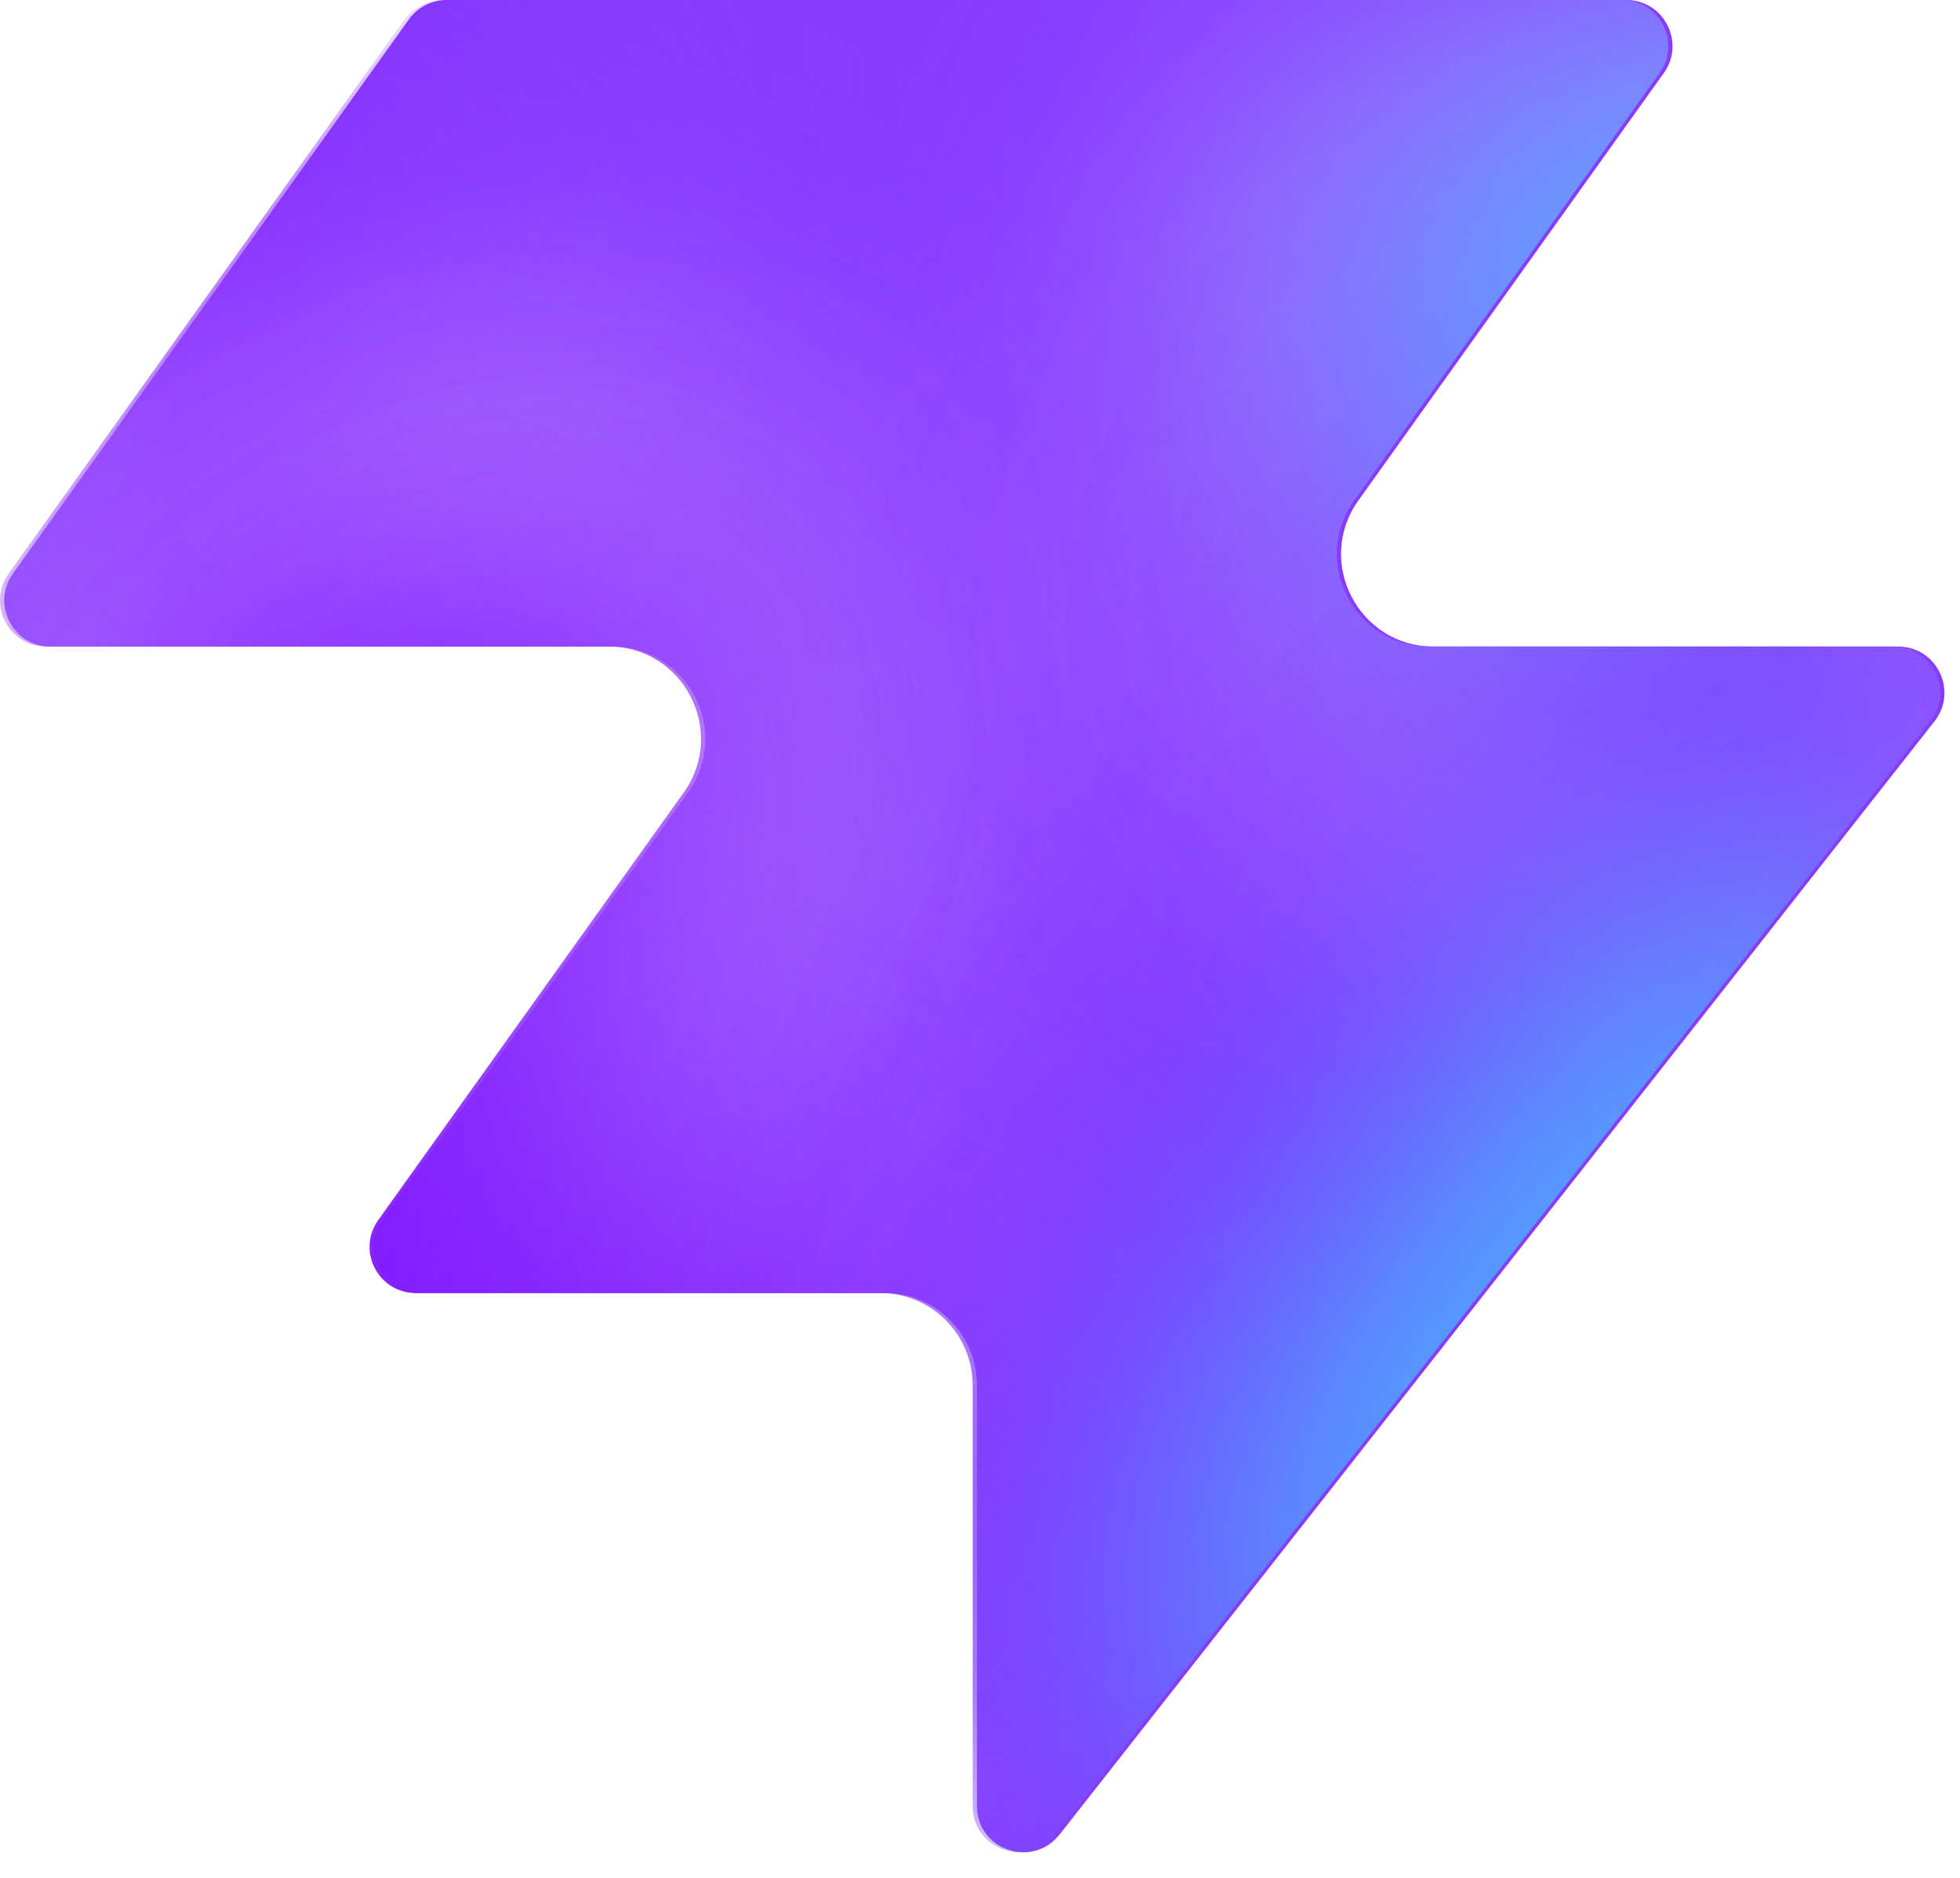
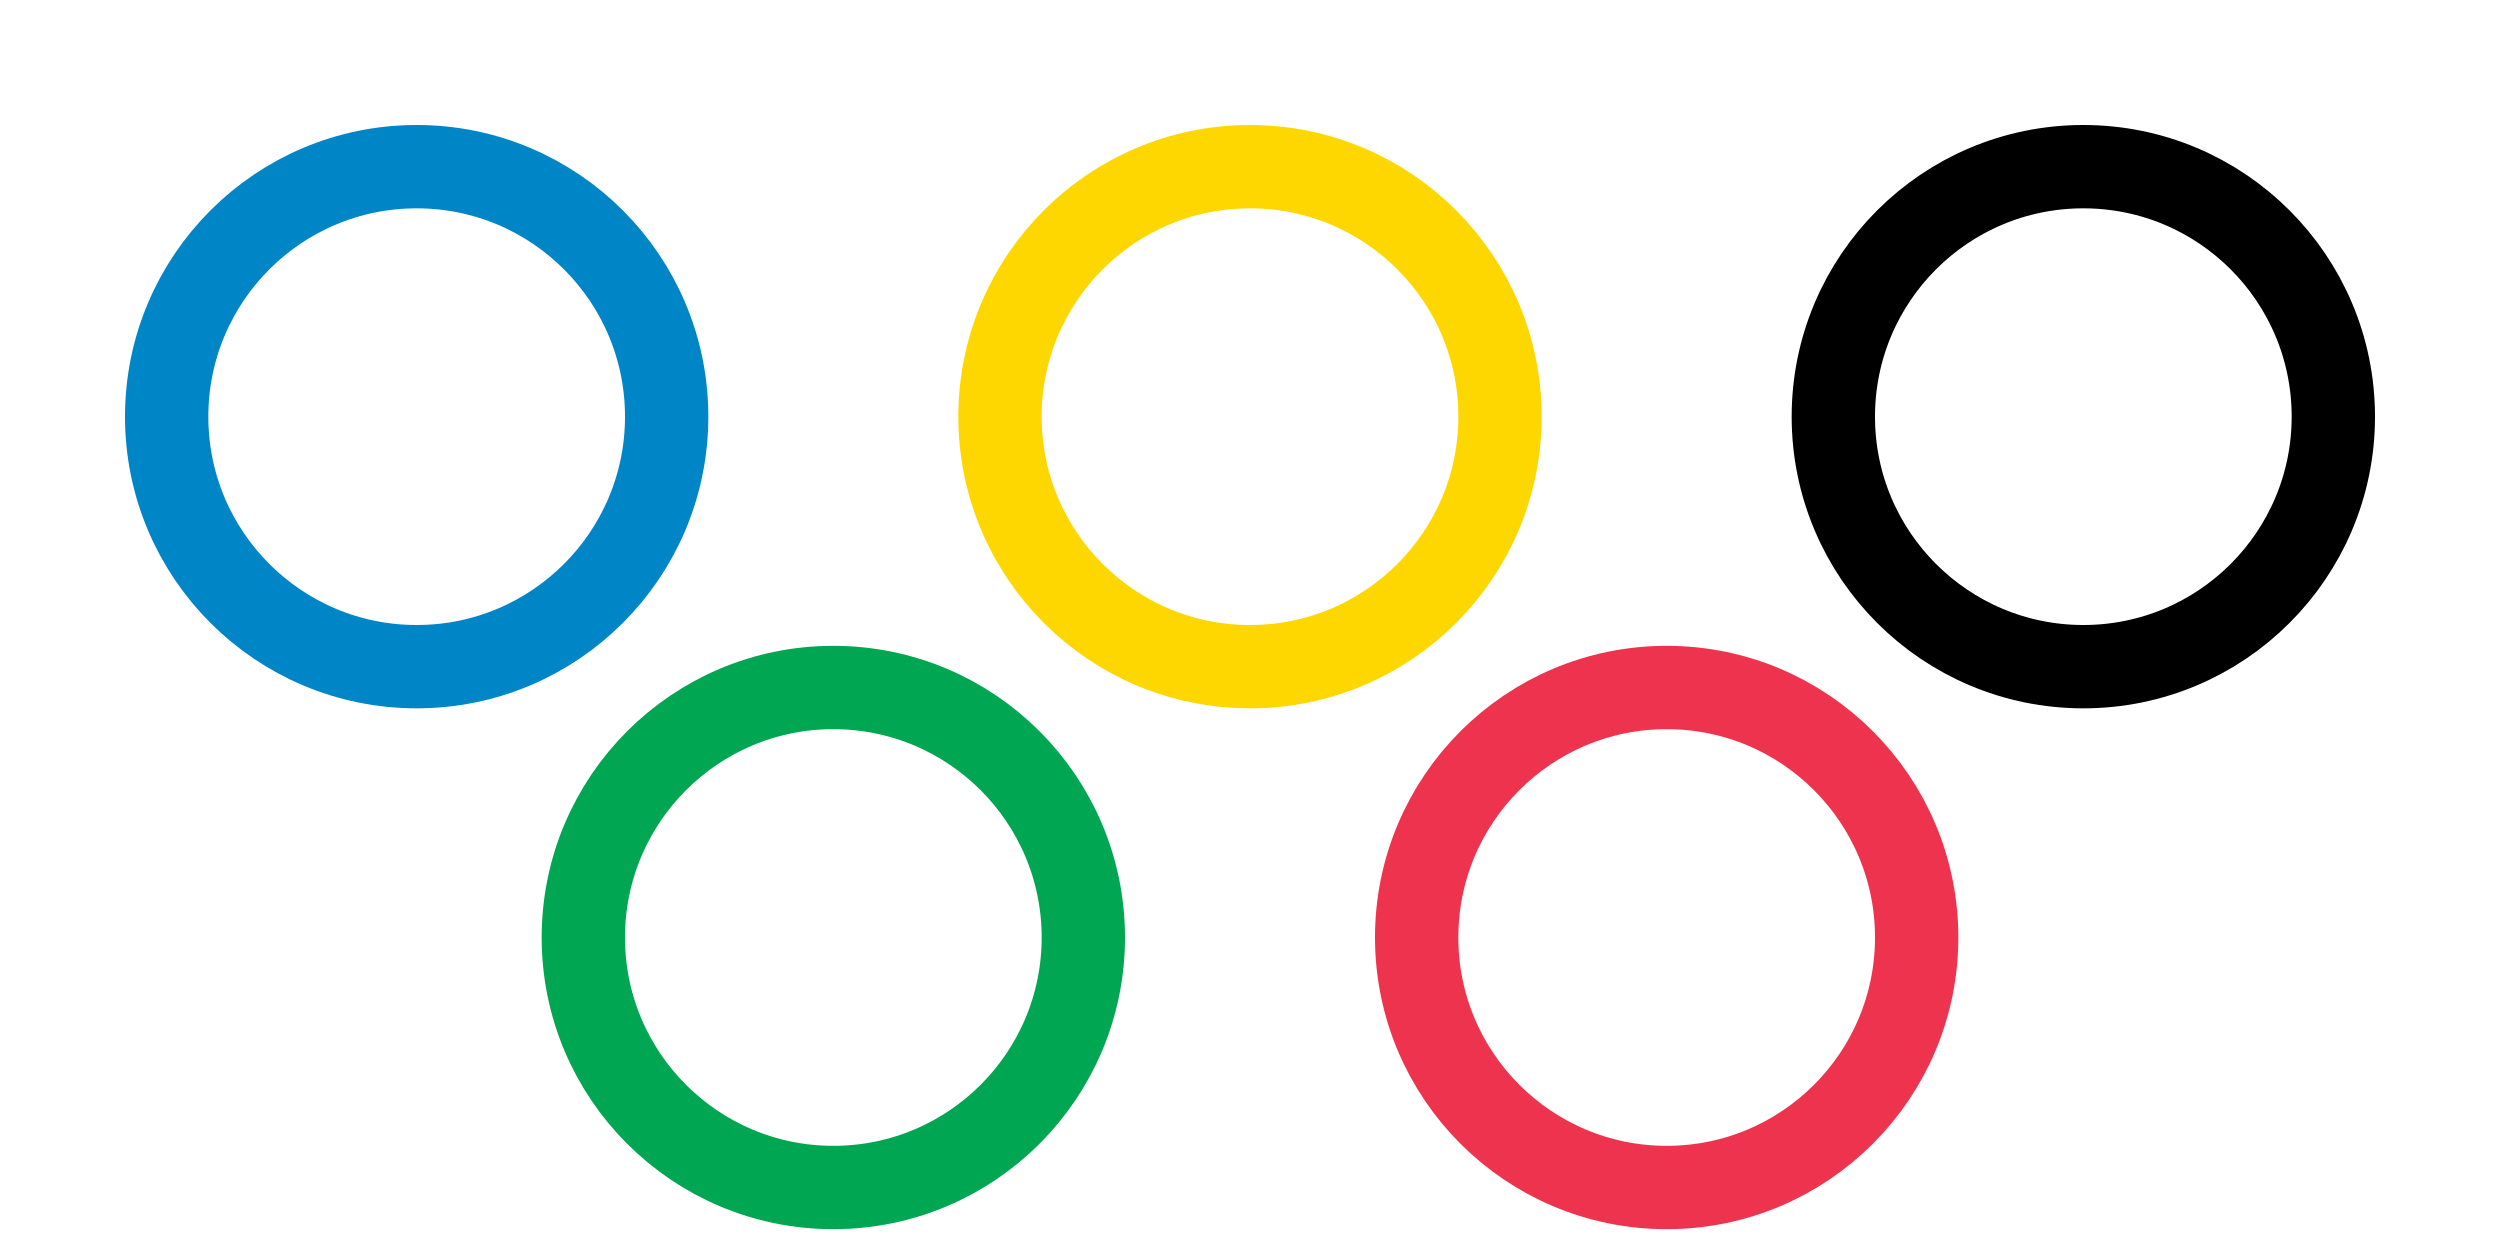
- <svg xmlns="http://www.w3.org/2000/svg" width="48" height="46" fill="none" viewBox="0 0 48 46">
-   <path fill="#863bff" d="M25.946 44.938c-.664.845-2.021.375-2.021-.698V33.937a2.26 2.26 0 0 0-2.262-2.262H10.287c-.92 0-1.456-1.04-.92-1.788l7.48-10.471c1.07-1.497 0-3.578-1.842-3.578H1.237c-.92 0-1.456-1.04-.92-1.788L10.013.474c.214-.297.556-.474.92-.474h28.894c.92 0 1.456 1.04.92 1.788l-7.48 10.471c-1.07 1.498 0 3.579 1.842 3.579h11.377c.943 0 1.473 1.088.89 1.83L25.947 44.94z" style="fill:#863bff;fill:color(display-p3 .525 .23 1);fill-opacity:1" />
-   <mask id="a" width="48" height="46" x="0" y="0" maskUnits="userSpaceOnUse" style="mask-type:alpha">
-     <path fill="#000" d="M25.842 44.938c-.664.844-2.021.375-2.021-.698V33.937a2.26 2.26 0 0 0-2.262-2.262H10.183c-.92 0-1.456-1.04-.92-1.788l7.48-10.471c1.07-1.498 0-3.579-1.842-3.579H1.133c-.92 0-1.456-1.04-.92-1.787L9.91.473c.214-.297.556-.474.92-.474h28.894c.92 0 1.456 1.04.92 1.788l-7.48 10.471c-1.07 1.498 0 3.578 1.842 3.578h11.377c.943 0 1.473 1.088.89 1.832L25.843 44.94z" style="fill:#000;fill-opacity:1" />
-   </mask>
-   <g mask="url(#a)">
-     <g filter="url(#b)">
-       <ellipse cx="5.508" cy="14.704" fill="#ede6ff" rx="5.508" ry="14.704" style="fill:#ede6ff;fill:color(display-p3 .927 .903 1);fill-opacity:1" transform="matrix(.00324 1 1 -.00324 -4.47 31.516)" />
-     </g>
-     <g filter="url(#c)">
-       <ellipse cx="10.399" cy="29.851" fill="#ede6ff" rx="10.399" ry="29.851" style="fill:#ede6ff;fill:color(display-p3 .927 .903 1);fill-opacity:1" transform="matrix(.00324 1 1 -.00324 -39.328 7.883)" />
-     </g>
-     <g filter="url(#d)">
-       <ellipse cx="5.508" cy="30.487" fill="#7e14ff" rx="5.508" ry="30.487" style="fill:#7e14ff;fill:color(display-p3 .492 .077 1);fill-opacity:1" transform="rotate(89.814 -25.913 -14.639)scale(1 -1)" />
-     </g>
-     <g filter="url(#e)">
-       <ellipse cx="5.508" cy="30.599" fill="#7e14ff" rx="5.508" ry="30.599" style="fill:#7e14ff;fill:color(display-p3 .492 .077 1);fill-opacity:1" transform="rotate(89.814 -32.644 -3.334)scale(1 -1)" />
-     </g>
-     <g filter="url(#f)">
-       <ellipse cx="5.508" cy="30.599" fill="#7e14ff" rx="5.508" ry="30.599" style="fill:#7e14ff;fill:color(display-p3 .492 .077 1);fill-opacity:1" transform="matrix(.00324 1 1 -.00324 -34.34 30.47)" />
-     </g>
-     <g filter="url(#g)">
-       <ellipse cx="14.072" cy="22.078" fill="#ede6ff" rx="14.072" ry="22.078" style="fill:#ede6ff;fill:color(display-p3 .927 .903 1);fill-opacity:1" transform="rotate(93.35 24.506 48.493)scale(-1 1)" />
-     </g>
-     <g filter="url(#h)">
-       <ellipse cx="3.47" cy="21.501" fill="#7e14ff" rx="3.47" ry="21.501" style="fill:#7e14ff;fill:color(display-p3 .492 .077 1);fill-opacity:1" transform="rotate(89.009 28.708 47.59)scale(-1 1)" />
-     </g>
-     <g filter="url(#i)">
-       <ellipse cx="3.47" cy="21.501" fill="#7e14ff" rx="3.47" ry="21.501" style="fill:#7e14ff;fill:color(display-p3 .492 .077 1);fill-opacity:1" transform="rotate(89.009 28.708 47.59)scale(-1 1)" />
-     </g>
-     <g filter="url(#j)">
-       <ellipse cx=".387" cy="8.972" fill="#7e14ff" rx="4.407" ry="29.108" style="fill:#7e14ff;fill:color(display-p3 .492 .077 1);fill-opacity:1" transform="rotate(39.51 .387 8.972)" />
-     </g>
-     <g filter="url(#k)">
-       <ellipse cx="47.523" cy="-6.092" fill="#7e14ff" rx="4.407" ry="29.108" style="fill:#7e14ff;fill:color(display-p3 .492 .077 1);fill-opacity:1" transform="rotate(37.892 47.523 -6.092)" />
-     </g>
-     <g filter="url(#l)">
-       <ellipse cx="41.412" cy="6.333" fill="#47bfff" rx="5.971" ry="9.665" style="fill:#47bfff;fill:color(display-p3 .28 .748 1);fill-opacity:1" transform="rotate(37.892 41.412 6.333)" />
-     </g>
-     <g filter="url(#m)">
-       <ellipse cx="-1.879" cy="38.332" fill="#7e14ff" rx="4.407" ry="29.108" style="fill:#7e14ff;fill:color(display-p3 .492 .077 1);fill-opacity:1" transform="rotate(37.892 -1.88 38.332)" />
-     </g>
-     <g filter="url(#n)">
-       <ellipse cx="-1.879" cy="38.332" fill="#7e14ff" rx="4.407" ry="29.108" style="fill:#7e14ff;fill:color(display-p3 .492 .077 1);fill-opacity:1" transform="rotate(37.892 -1.88 38.332)" />
-     </g>
-     <g filter="url(#o)">
-       <ellipse cx="35.651" cy="29.907" fill="#7e14ff" rx="4.407" ry="29.108" style="fill:#7e14ff;fill:color(display-p3 .492 .077 1);fill-opacity:1" transform="rotate(37.892 35.651 29.907)" />
-     </g>
-     <g filter="url(#p)">
-       <ellipse cx="38.418" cy="32.4" fill="#47bfff" rx="5.971" ry="15.297" style="fill:#47bfff;fill:color(display-p3 .28 .748 1);fill-opacity:1" transform="rotate(37.892 38.418 32.4)" />
-     </g>
-   </g>
-   <defs>
-     <filter id="b" width="60.045" height="41.654" x="-19.77" y="16.149" color-interpolation-filters="sRGB" filterUnits="userSpaceOnUse">
-       <feFlood flood-opacity="0" result="BackgroundImageFix" />
-       <feBlend in="SourceGraphic" in2="BackgroundImageFix" result="shape" />
-       <feGaussianBlur result="effect1_foregroundBlur_2002_17158" stdDeviation="7.659" />
-     </filter>
-     <filter id="c" width="90.34" height="51.437" x="-54.613" y="-7.533" color-interpolation-filters="sRGB" filterUnits="userSpaceOnUse">
-       <feFlood flood-opacity="0" result="BackgroundImageFix" />
-       <feBlend in="SourceGraphic" in2="BackgroundImageFix" result="shape" />
-       <feGaussianBlur result="effect1_foregroundBlur_2002_17158" stdDeviation="7.659" />
-     </filter>
-     <filter id="d" width="79.355" height="29.4" x="-49.64" y="2.03" color-interpolation-filters="sRGB" filterUnits="userSpaceOnUse">
-       <feFlood flood-opacity="0" result="BackgroundImageFix" />
-       <feBlend in="SourceGraphic" in2="BackgroundImageFix" result="shape" />
-       <feGaussianBlur result="effect1_foregroundBlur_2002_17158" stdDeviation="4.596" />
-     </filter>
-     <filter id="e" width="79.579" height="29.4" x="-45.045" y="20.029" color-interpolation-filters="sRGB" filterUnits="userSpaceOnUse">
-       <feFlood flood-opacity="0" result="BackgroundImageFix" />
-       <feBlend in="SourceGraphic" in2="BackgroundImageFix" result="shape" />
-       <feGaussianBlur result="effect1_foregroundBlur_2002_17158" stdDeviation="4.596" />
-     </filter>
-     <filter id="f" width="79.579" height="29.4" x="-43.513" y="21.178" color-interpolation-filters="sRGB" filterUnits="userSpaceOnUse">
-       <feFlood flood-opacity="0" result="BackgroundImageFix" />
-       <feBlend in="SourceGraphic" in2="BackgroundImageFix" result="shape" />
-       <feGaussianBlur result="effect1_foregroundBlur_2002_17158" stdDeviation="4.596" />
-     </filter>
-     <filter id="g" width="74.749" height="58.852" x="15.756" y="-17.901" color-interpolation-filters="sRGB" filterUnits="userSpaceOnUse">
-       <feFlood flood-opacity="0" result="BackgroundImageFix" />
-       <feBlend in="SourceGraphic" in2="BackgroundImageFix" result="shape" />
-       <feGaussianBlur result="effect1_foregroundBlur_2002_17158" stdDeviation="7.659" />
-     </filter>
-     <filter id="h" width="61.377" height="25.362" x="23.548" y="2.284" color-interpolation-filters="sRGB" filterUnits="userSpaceOnUse">
-       <feFlood flood-opacity="0" result="BackgroundImageFix" />
-       <feBlend in="SourceGraphic" in2="BackgroundImageFix" result="shape" />
-       <feGaussianBlur result="effect1_foregroundBlur_2002_17158" stdDeviation="4.596" />
-     </filter>
-     <filter id="i" width="61.377" height="25.362" x="23.548" y="2.284" color-interpolation-filters="sRGB" filterUnits="userSpaceOnUse">
-       <feFlood flood-opacity="0" result="BackgroundImageFix" />
-       <feBlend in="SourceGraphic" in2="BackgroundImageFix" result="shape" />
-       <feGaussianBlur result="effect1_foregroundBlur_2002_17158" stdDeviation="4.596" />
-     </filter>
-     <filter id="j" width="56.045" height="63.649" x="-27.636" y="-22.853" color-interpolation-filters="sRGB" filterUnits="userSpaceOnUse">
-       <feFlood flood-opacity="0" result="BackgroundImageFix" />
-       <feBlend in="SourceGraphic" in2="BackgroundImageFix" result="shape" />
-       <feGaussianBlur result="effect1_foregroundBlur_2002_17158" stdDeviation="4.596" />
-     </filter>
-     <filter id="k" width="54.814" height="64.646" x="20.116" y="-38.415" color-interpolation-filters="sRGB" filterUnits="userSpaceOnUse">
-       <feFlood flood-opacity="0" result="BackgroundImageFix" />
-       <feBlend in="SourceGraphic" in2="BackgroundImageFix" result="shape" />
-       <feGaussianBlur result="effect1_foregroundBlur_2002_17158" stdDeviation="4.596" />
-     </filter>
-     <filter id="l" width="33.541" height="35.313" x="24.641" y="-11.323" color-interpolation-filters="sRGB" filterUnits="userSpaceOnUse">
-       <feFlood flood-opacity="0" result="BackgroundImageFix" />
-       <feBlend in="SourceGraphic" in2="BackgroundImageFix" result="shape" />
-       <feGaussianBlur result="effect1_foregroundBlur_2002_17158" stdDeviation="4.596" />
-     </filter>
-     <filter id="m" width="54.814" height="64.646" x="-29.286" y="6.009" color-interpolation-filters="sRGB" filterUnits="userSpaceOnUse">
-       <feFlood flood-opacity="0" result="BackgroundImageFix" />
-       <feBlend in="SourceGraphic" in2="BackgroundImageFix" result="shape" />
-       <feGaussianBlur result="effect1_foregroundBlur_2002_17158" stdDeviation="4.596" />
-     </filter>
-     <filter id="n" width="54.814" height="64.646" x="-29.286" y="6.009" color-interpolation-filters="sRGB" filterUnits="userSpaceOnUse">
-       <feFlood flood-opacity="0" result="BackgroundImageFix" />
-       <feBlend in="SourceGraphic" in2="BackgroundImageFix" result="shape" />
-       <feGaussianBlur result="effect1_foregroundBlur_2002_17158" stdDeviation="4.596" />
-     </filter>
-     <filter id="o" width="54.814" height="64.646" x="8.244" y="-2.416" color-interpolation-filters="sRGB" filterUnits="userSpaceOnUse">
-       <feFlood flood-opacity="0" result="BackgroundImageFix" />
-       <feBlend in="SourceGraphic" in2="BackgroundImageFix" result="shape" />
-       <feGaussianBlur result="effect1_foregroundBlur_2002_17158" stdDeviation="4.596" />
-     </filter>
-     <filter id="p" width="39.409" height="43.623" x="18.713" y="10.588" color-interpolation-filters="sRGB" filterUnits="userSpaceOnUse">
-       <feFlood flood-opacity="0" result="BackgroundImageFix" />
-       <feBlend in="SourceGraphic" in2="BackgroundImageFix" result="shape" />
-       <feGaussianBlur result="effect1_foregroundBlur_2002_17158" stdDeviation="4.596" />
-     </filter>
-   </defs>
+ <svg xmlns="http://www.w3.org/2000/svg" viewBox="0 0 120 60">
+   <circle cx="20" cy="20" r="12" fill="none" stroke="#0085c7" stroke-width="4" />
+   <circle cx="60" cy="20" r="12" fill="none" stroke="#ffd700" stroke-width="4" />
+   <circle cx="100" cy="20" r="12" fill="none" stroke="#000000" stroke-width="4" />
+   <circle cx="40" cy="45" r="12" fill="none" stroke="#00a651" stroke-width="4" />
+   <circle cx="80" cy="45" r="12" fill="none" stroke="#ee334e" stroke-width="4" />
</svg>
